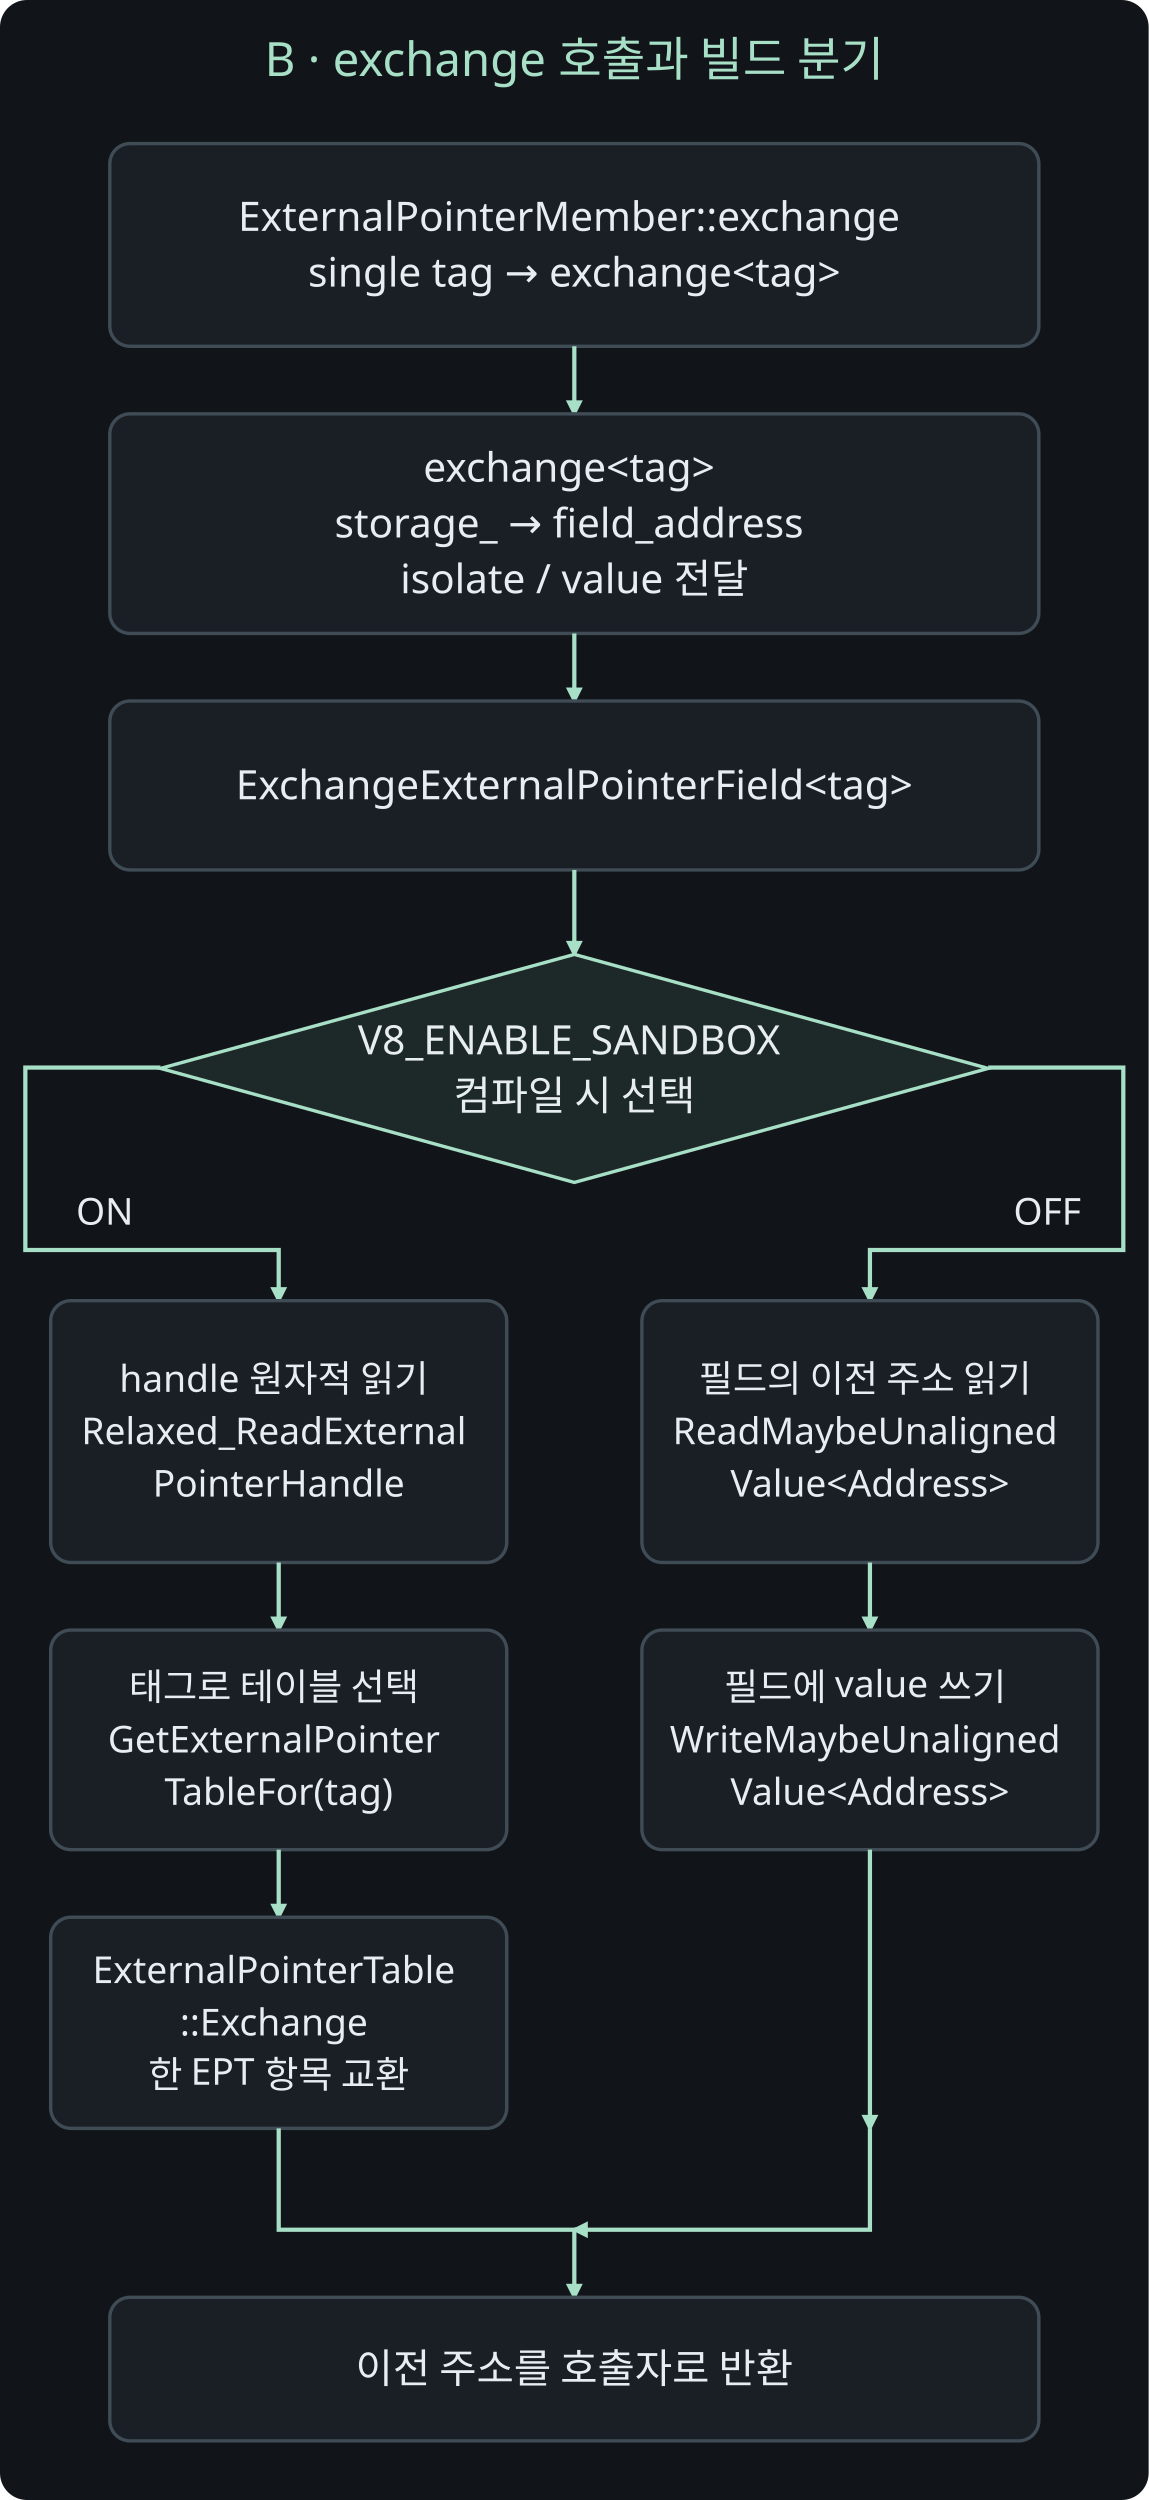
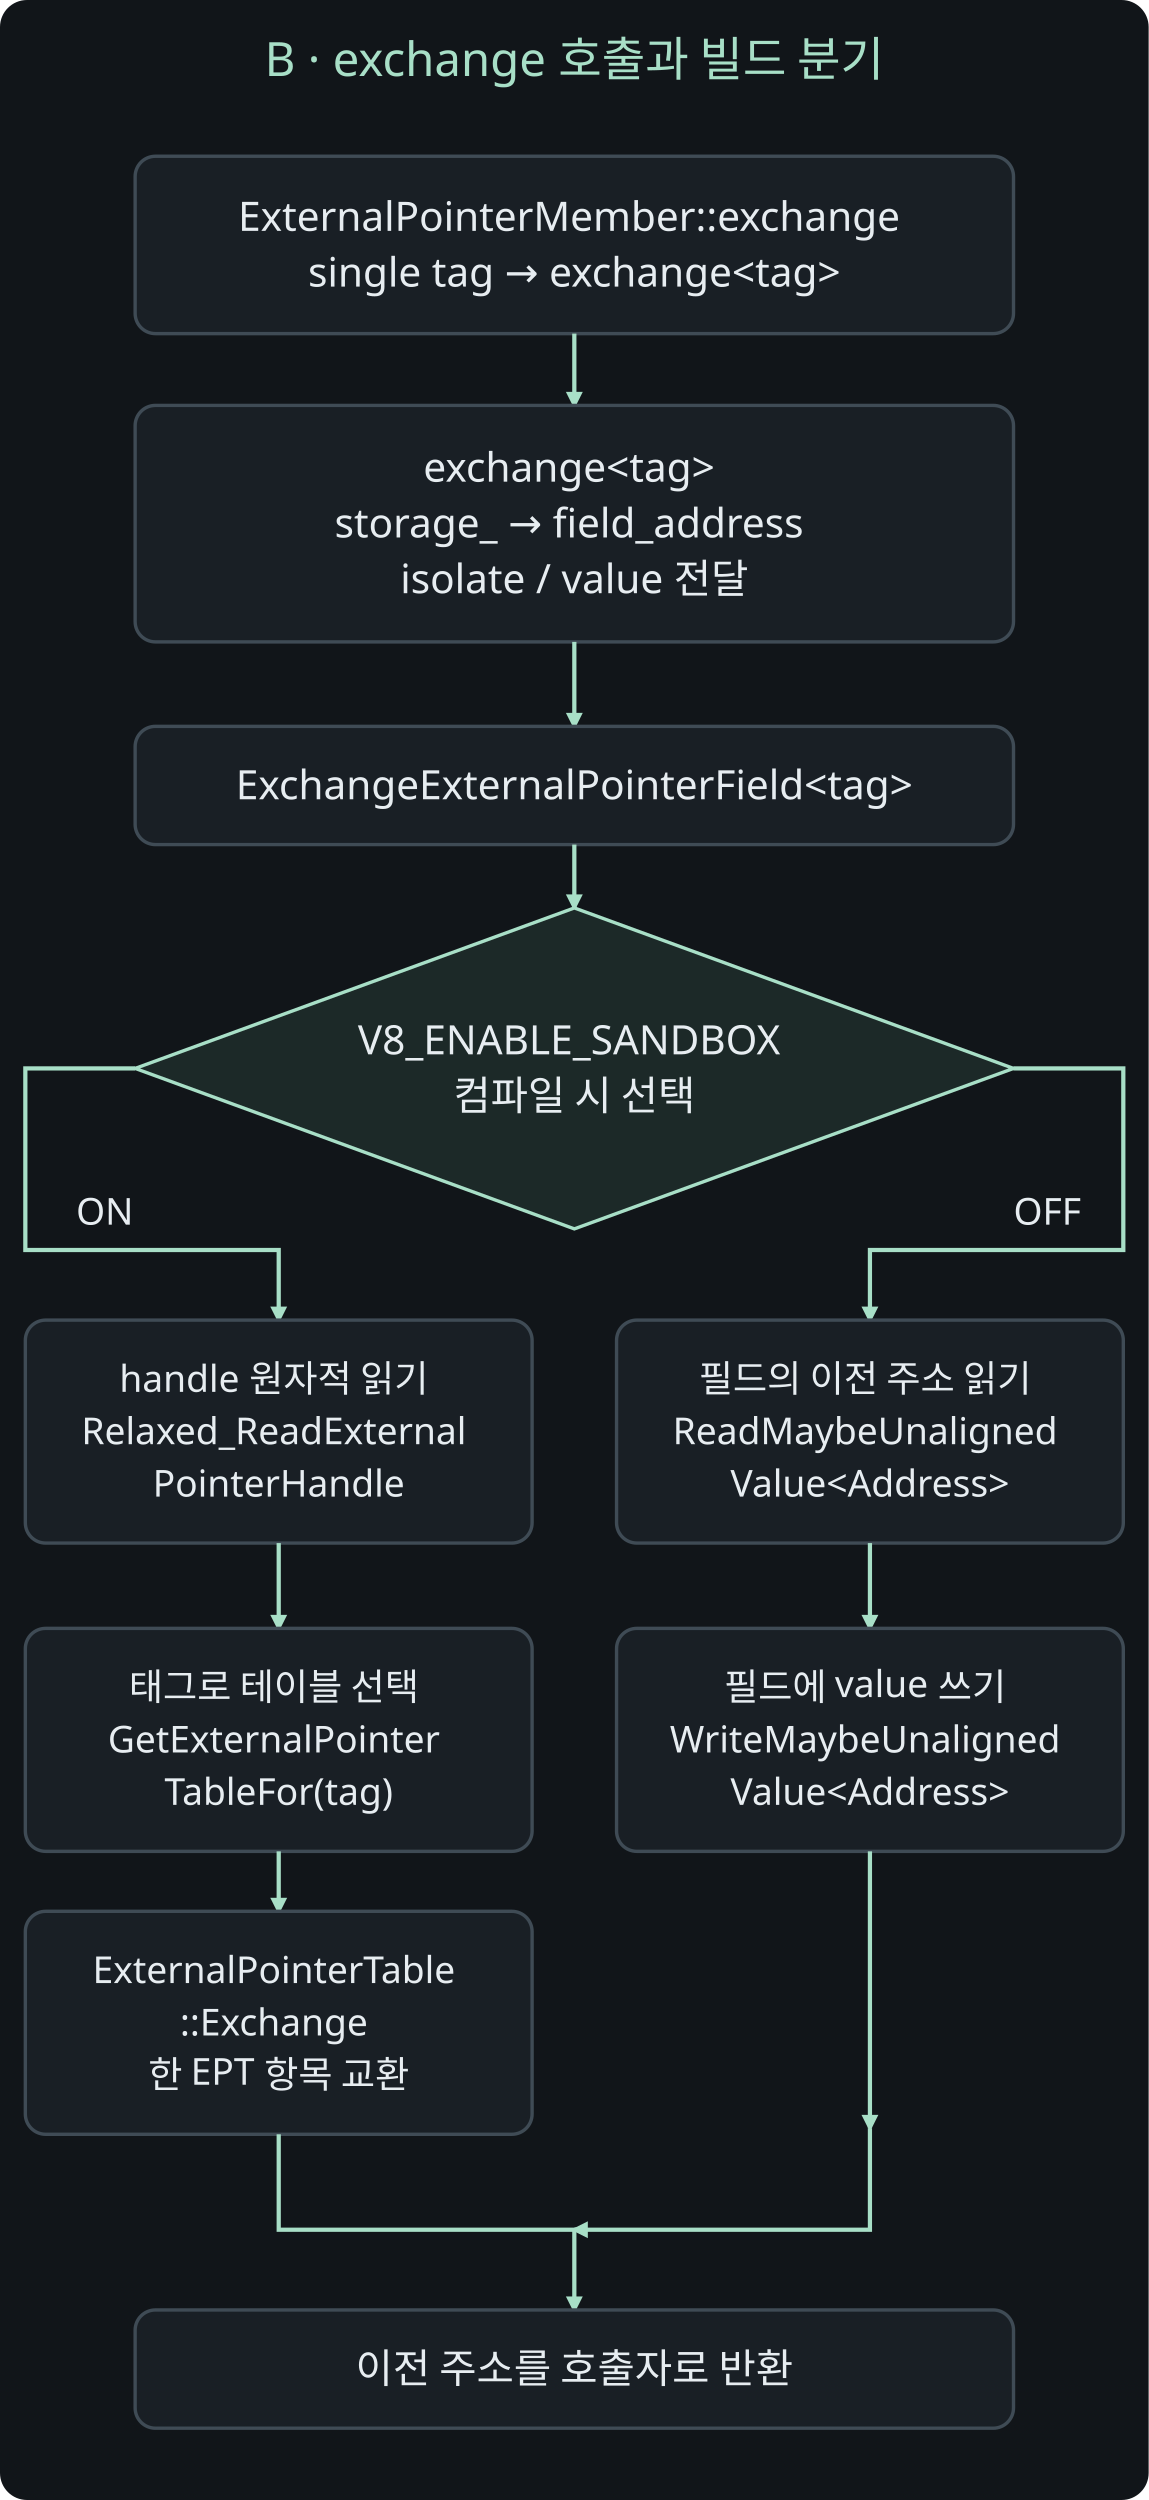
<svg xmlns="http://www.w3.org/2000/svg" width="680" height="1480" viewBox="0 0 680 1480" role="img" aria-labelledby="title desc">
  <defs>
    <marker id="arrow" markerWidth="10" markerHeight="10" refX="8" refY="5" orient="auto" markerUnits="userSpaceOnUse">
      <path d="M0,0 L10,5 L0,10 Z" fill="#a8dfc7" />
    </marker>
    <marker id="retry" markerWidth="10" markerHeight="10" refX="8" refY="5" orient="auto" markerUnits="userSpaceOnUse">
      <path d="M0,0 L10,5 L0,10 Z" fill="#edc48b" />
    </marker>
  </defs>
  <rect width="680" height="1480" rx="16" fill="#111519" />
  <text x="340" y="45" text-anchor="middle" fill="#a8dfc7" font-size="28" font-family="system-ui,Malgun Gothic,Noto Sans KR,sans-serif">
    <tspan x="340" dy="0">B · exchange 호출과 빌드 분기</tspan>
  </text>
-   <rect x="65" y="85" width="550" height="120" rx="12" fill="#191f25" stroke="#3f4b55" stroke-width="2" />
+   <rect x="80" y="92.5" width="520" height="105" rx="12" fill="#191f25" stroke="#3f4b55" stroke-width="2" />
  <text x="340.0" y="136.66" text-anchor="middle" fill="#e7edf1" font-size="24" font-family="system-ui,Malgun Gothic,Noto Sans KR,sans-serif">
    <tspan x="340.0" dy="0">ExternalPointerMember::exchange</tspan>
    <tspan x="340.0" dy="33">single tag → exchange&lt;tag&gt;</tspan>
  </text>
-   <path d="M340,205 V245" fill="none" stroke="#a8dfc7" stroke-width="2.5" marker-end="url(#arrow)" />
-   <rect x="65" y="245" width="550" height="130" rx="12" fill="#191f25" stroke="#3f4b55" stroke-width="2" />
+   <path d="M340,197.5 V240" fill="none" stroke="#a8dfc7" stroke-width="2.5" marker-end="url(#arrow)" />
+   <rect x="80" y="240" width="520" height="140" rx="12" fill="#191f25" stroke="#3f4b55" stroke-width="2" />
  <text x="340.0" y="285.16" text-anchor="middle" fill="#e7edf1" font-size="24" font-family="system-ui,Malgun Gothic,Noto Sans KR,sans-serif">
    <tspan x="340.0" dy="0">exchange&lt;tag&gt;</tspan>
    <tspan x="340.0" dy="33">storage_ → field_address</tspan>
    <tspan x="340.0" dy="33">isolate / value 전달</tspan>
  </text>
-   <path d="M340,375 V415" fill="none" stroke="#a8dfc7" stroke-width="2.5" marker-end="url(#arrow)" />
-   <rect x="65" y="415" width="550" height="100" rx="12" fill="#191f25" stroke="#3f4b55" stroke-width="2" />
+   <path d="M340,380 V430" fill="none" stroke="#a8dfc7" stroke-width="2.5" marker-end="url(#arrow)" />
+   <rect x="80" y="430" width="520" height="70" rx="12" fill="#191f25" stroke="#3f4b55" stroke-width="2" />
  <text x="340.0" y="473.16" text-anchor="middle" fill="#e7edf1" font-size="24" font-family="system-ui,Malgun Gothic,Noto Sans KR,sans-serif">
    <tspan x="340.0" dy="0">ExchangeExternalPointerField&lt;tag&gt;</tspan>
  </text>
-   <path d="M340,515 V565" fill="none" stroke="#a8dfc7" stroke-width="2.5" marker-end="url(#arrow)" />
-   <polygon points="340.0,565 585,632.5 340.0,700 95,632.5" fill="#1c2928" stroke="#a8dfc7" stroke-width="2" />
+   <path d="M340,500 V537.5" fill="none" stroke="#a8dfc7" stroke-width="2.5" marker-end="url(#arrow)" />
+   <polygon points="340,537.5 600,632.5 340,727.5 80,632.5" fill="#1c2928" stroke="#a8dfc7" stroke-width="2" />
  <text x="340.0" y="624.16" text-anchor="middle" fill="#e7edf1" font-size="24" font-family="system-ui,Malgun Gothic,Noto Sans KR,sans-serif">
    <tspan x="340.0" dy="0">V8_ENABLE_SANDBOX</tspan>
    <tspan x="340.0" dy="33">컴파일 시 선택</tspan>
  </text>
-   <path d="M95,632 H15 V740 H165 V770" fill="none" stroke="#a8dfc7" stroke-width="2.5" marker-end="url(#arrow)" />
+   <path d="M80,632.5 H15 V740 H165 V781.5" fill="none" stroke="#a8dfc7" stroke-width="2.5" marker-end="url(#arrow)" />
  <text x="62" y="725" text-anchor="middle" fill="#e7edf1" font-size="22" font-family="system-ui,Malgun Gothic,Noto Sans KR,sans-serif">
    <tspan x="62" dy="0">ON</tspan>
  </text>
-   <path d="M585,632 H665 V740 H515 V770" fill="none" stroke="#a8dfc7" stroke-width="2.5" marker-end="url(#arrow)" />
+   <path d="M600,632.5 H665 V740 H515 V781.5" fill="none" stroke="#a8dfc7" stroke-width="2.5" marker-end="url(#arrow)" />
  <text x="620" y="725" text-anchor="middle" fill="#e7edf1" font-size="22" font-family="system-ui,Malgun Gothic,Noto Sans KR,sans-serif">
    <tspan x="620" dy="0">OFF</tspan>
  </text>
-   <rect x="30" y="770" width="270" height="155" rx="12" fill="#191f25" stroke="#3f4b55" stroke-width="2" />
+   <rect x="15" y="781.5" width="300" height="132" rx="12" fill="#191f25" stroke="#3f4b55" stroke-width="2" />
  <text x="165.0" y="823.98" text-anchor="middle" fill="#e7edf1" font-size="22" font-family="system-ui,Malgun Gothic,Noto Sans KR,sans-serif">
    <tspan x="165.0" dy="0">handle 원자적 읽기</tspan>
    <tspan x="165.0" dy="31">Relaxed_ReadExternal</tspan>
    <tspan x="165.0" dy="31">PointerHandle</tspan>
  </text>
-   <rect x="380" y="770" width="270" height="155" rx="12" fill="#191f25" stroke="#3f4b55" stroke-width="2" />
+   <rect x="365" y="781.5" width="300" height="132" rx="12" fill="#191f25" stroke="#3f4b55" stroke-width="2" />
  <text x="515.0" y="823.98" text-anchor="middle" fill="#e7edf1" font-size="22" font-family="system-ui,Malgun Gothic,Noto Sans KR,sans-serif">
    <tspan x="515.0" dy="0">필드의 이전 주소 읽기</tspan>
    <tspan x="515.0" dy="31">ReadMaybeUnaligned</tspan>
    <tspan x="515.0" dy="31">Value&lt;Address&gt;</tspan>
  </text>
-   <path d="M165,925 V965" fill="none" stroke="#a8dfc7" stroke-width="2.5" marker-end="url(#arrow)" />
-   <path d="M515,925 V965" fill="none" stroke="#a8dfc7" stroke-width="2.5" marker-end="url(#arrow)" />
-   <rect x="30" y="965" width="270" height="130" rx="12" fill="#191f25" stroke="#3f4b55" stroke-width="2" />
+   <path d="M165,913.5 V964" fill="none" stroke="#a8dfc7" stroke-width="2.5" marker-end="url(#arrow)" />
+   <path d="M515,913.5 V964" fill="none" stroke="#a8dfc7" stroke-width="2.5" marker-end="url(#arrow)" />
+   <rect x="15" y="964" width="300" height="132" rx="12" fill="#191f25" stroke="#3f4b55" stroke-width="2" />
  <text x="165.0" y="1006.48" text-anchor="middle" fill="#e7edf1" font-size="22" font-family="system-ui,Malgun Gothic,Noto Sans KR,sans-serif">
    <tspan x="165.0" dy="0">태그로 테이블 선택</tspan>
    <tspan x="165.0" dy="31">GetExternalPointer</tspan>
    <tspan x="165.0" dy="31">TableFor(tag)</tspan>
  </text>
-   <rect x="380" y="965" width="270" height="130" rx="12" fill="#191f25" stroke="#3f4b55" stroke-width="2" />
+   <rect x="365" y="964" width="300" height="132" rx="12" fill="#191f25" stroke="#3f4b55" stroke-width="2" />
  <text x="515.0" y="1006.48" text-anchor="middle" fill="#e7edf1" font-size="22" font-family="system-ui,Malgun Gothic,Noto Sans KR,sans-serif">
    <tspan x="515.0" dy="0">필드에 value 쓰기</tspan>
    <tspan x="515.0" dy="31">WriteMaybeUnaligned</tspan>
    <tspan x="515.0" dy="31">Value&lt;Address&gt;</tspan>
  </text>
-   <path d="M165,1095 V1135" fill="none" stroke="#a8dfc7" stroke-width="2.5" marker-end="url(#arrow)" />
-   <path d="M515,1095 V1260" fill="none" stroke="#a8dfc7" stroke-width="2.5" marker-end="url(#arrow)" />
-   <rect x="30" y="1135" width="270" height="125" rx="12" fill="#191f25" stroke="#3f4b55" stroke-width="2" />
+   <path d="M165,1096 V1131.5" fill="none" stroke="#a8dfc7" stroke-width="2.5" marker-end="url(#arrow)" />
+   <path d="M515,1096 V1260" fill="none" stroke="#a8dfc7" stroke-width="2.5" marker-end="url(#arrow)" />
+   <rect x="15" y="1131.5" width="300" height="132" rx="12" fill="#191f25" stroke="#3f4b55" stroke-width="2" />
  <text x="165.0" y="1173.98" text-anchor="middle" fill="#e7edf1" font-size="22" font-family="system-ui,Malgun Gothic,Noto Sans KR,sans-serif">
    <tspan x="165.0" dy="0">ExternalPointerTable</tspan>
    <tspan x="165.0" dy="31">::Exchange</tspan>
    <tspan x="165.0" dy="31">한 EPT 항목 교환</tspan>
  </text>
-   <path d="M165,1260 V1320 H340 V1360" fill="none" stroke="#a8dfc7" stroke-width="2.5" marker-end="url(#arrow)" />
+   <path d="M165,1263.5 V1320 H340 V1367.5" fill="none" stroke="#a8dfc7" stroke-width="2.5" marker-end="url(#arrow)" />
  <path d="M515,1260 V1320 H340" fill="none" stroke="#a8dfc7" stroke-width="2.5" marker-end="url(#arrow)" />
-   <rect x="65" y="1360" width="550" height="85" rx="12" fill="#191f25" stroke="#3f4b55" stroke-width="2" />
+   <rect x="80" y="1367.5" width="520" height="70" rx="12" fill="#191f25" stroke="#3f4b55" stroke-width="2" />
  <text x="340.0" y="1410.66" text-anchor="middle" fill="#e7edf1" font-size="24" font-family="system-ui,Malgun Gothic,Noto Sans KR,sans-serif">
    <tspan x="340.0" dy="0">이전 주소를 호출자로 반환</tspan>
  </text>
</svg>
